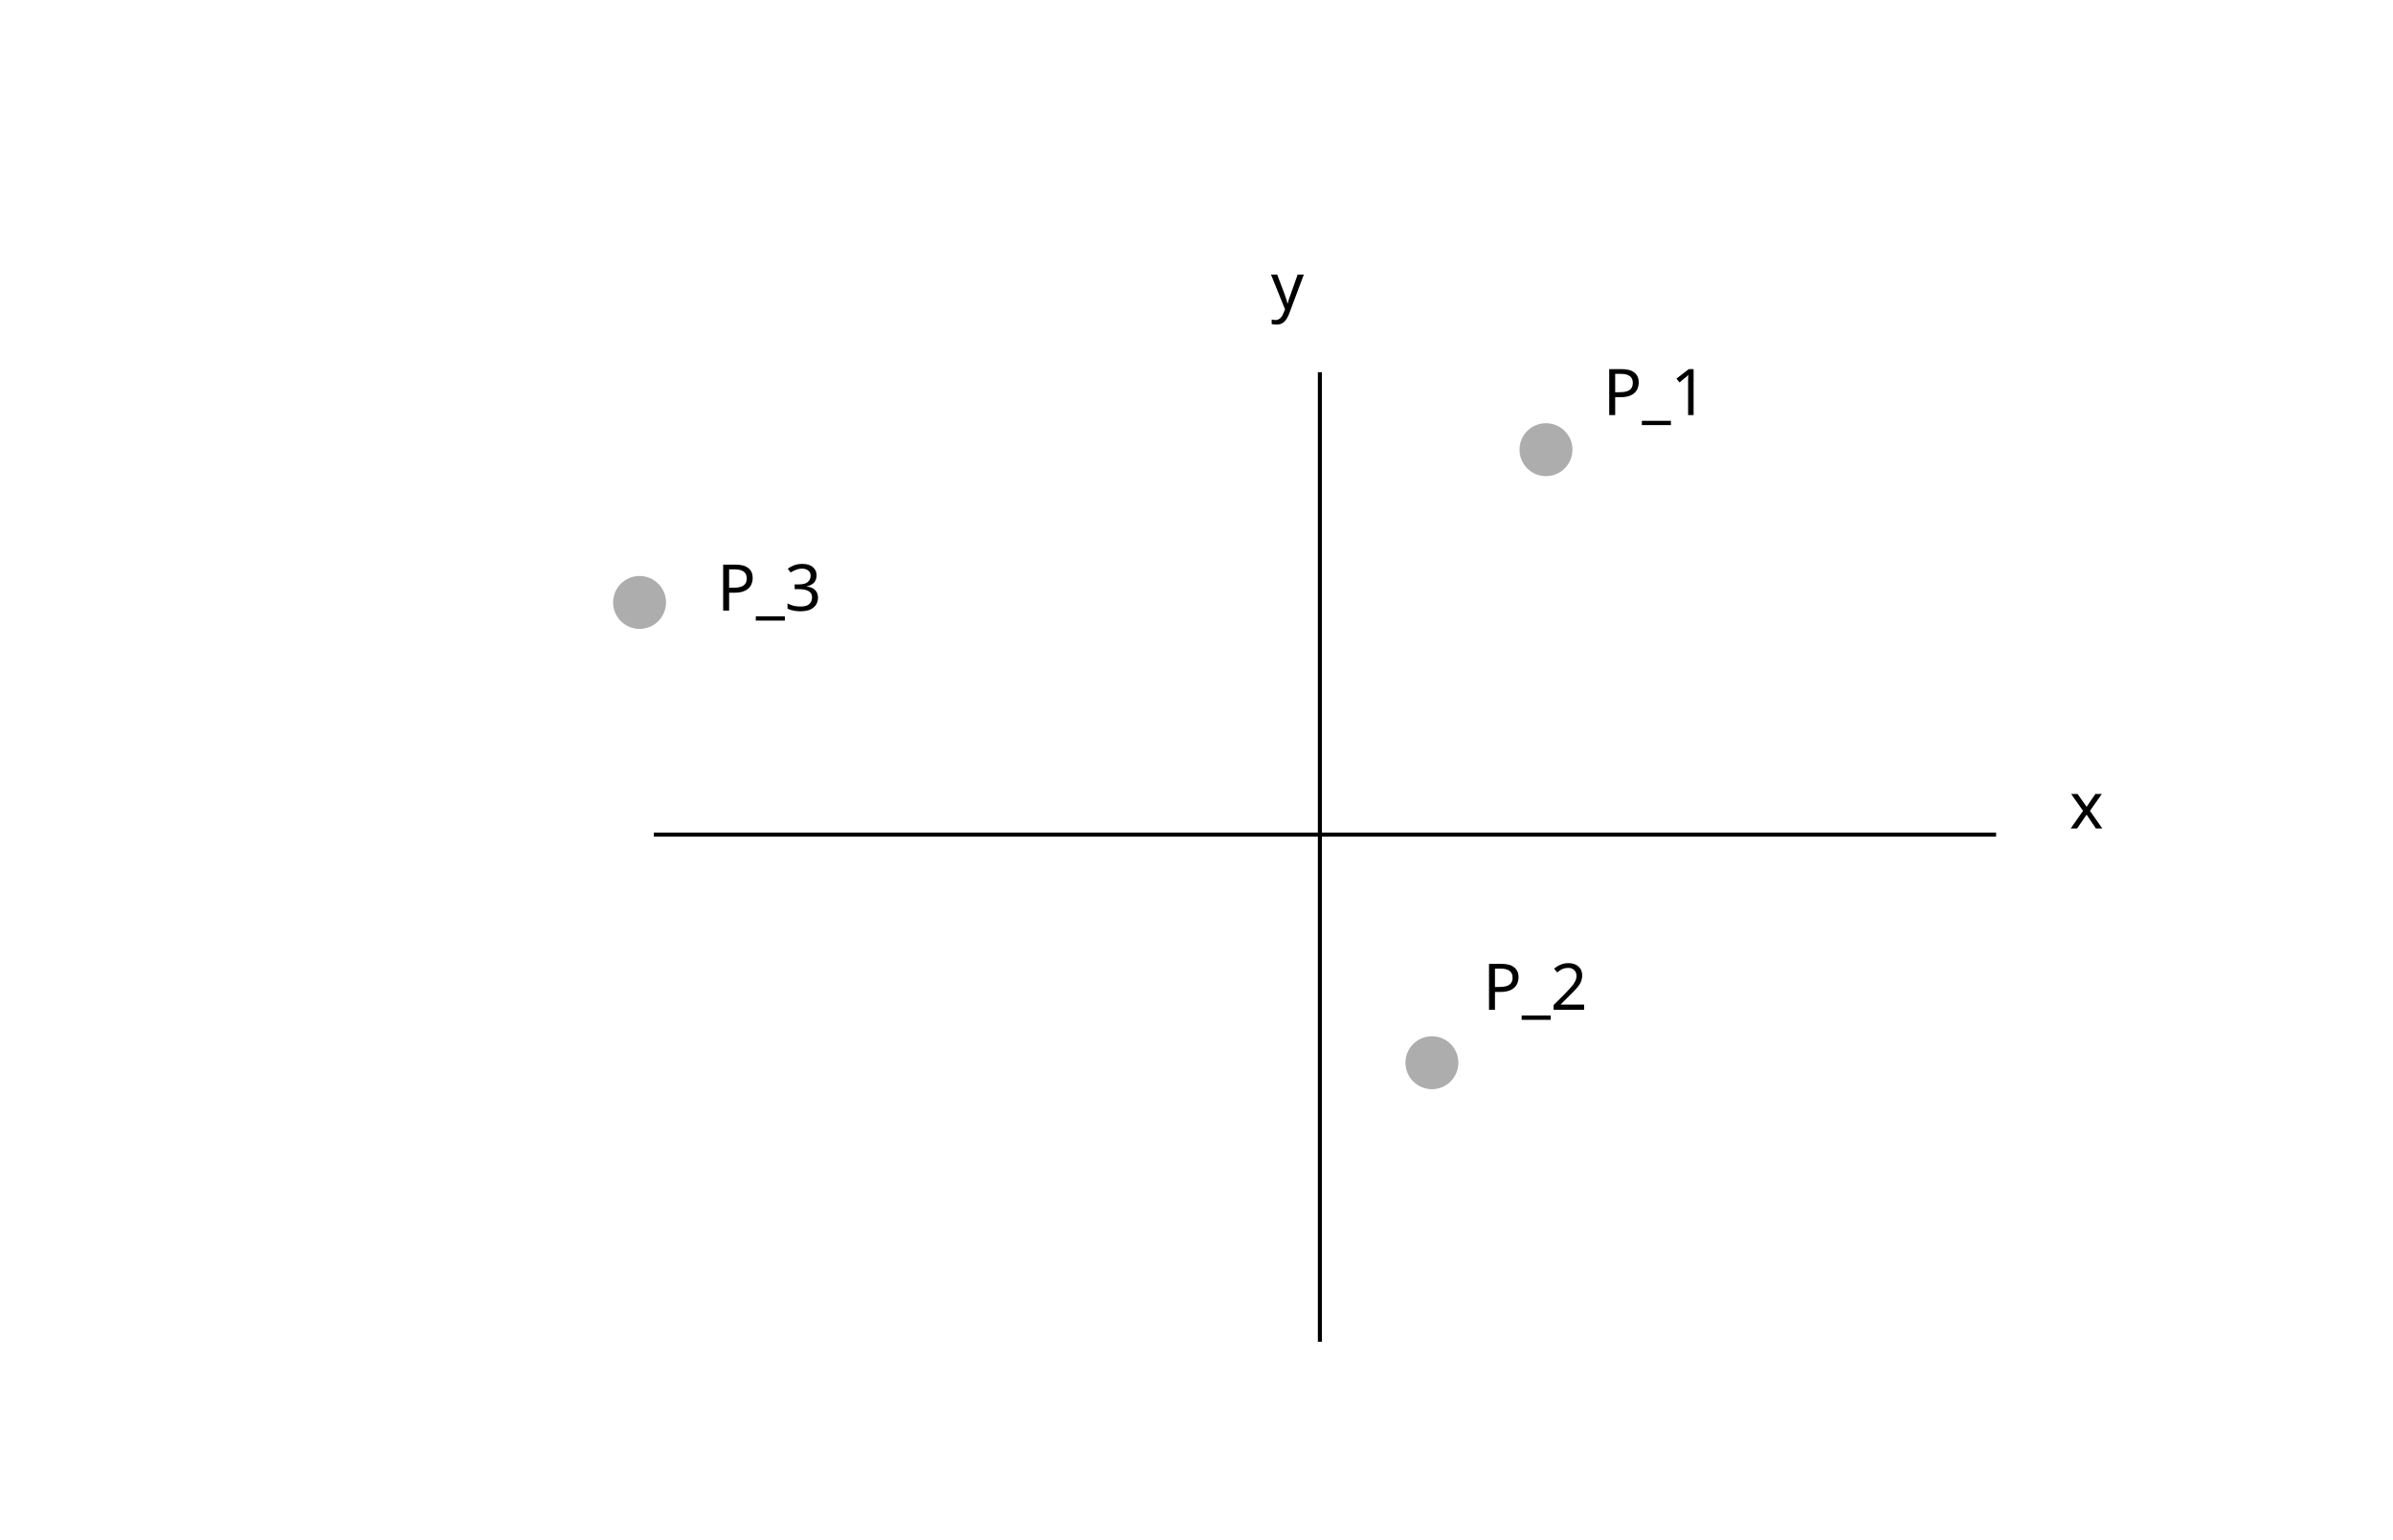
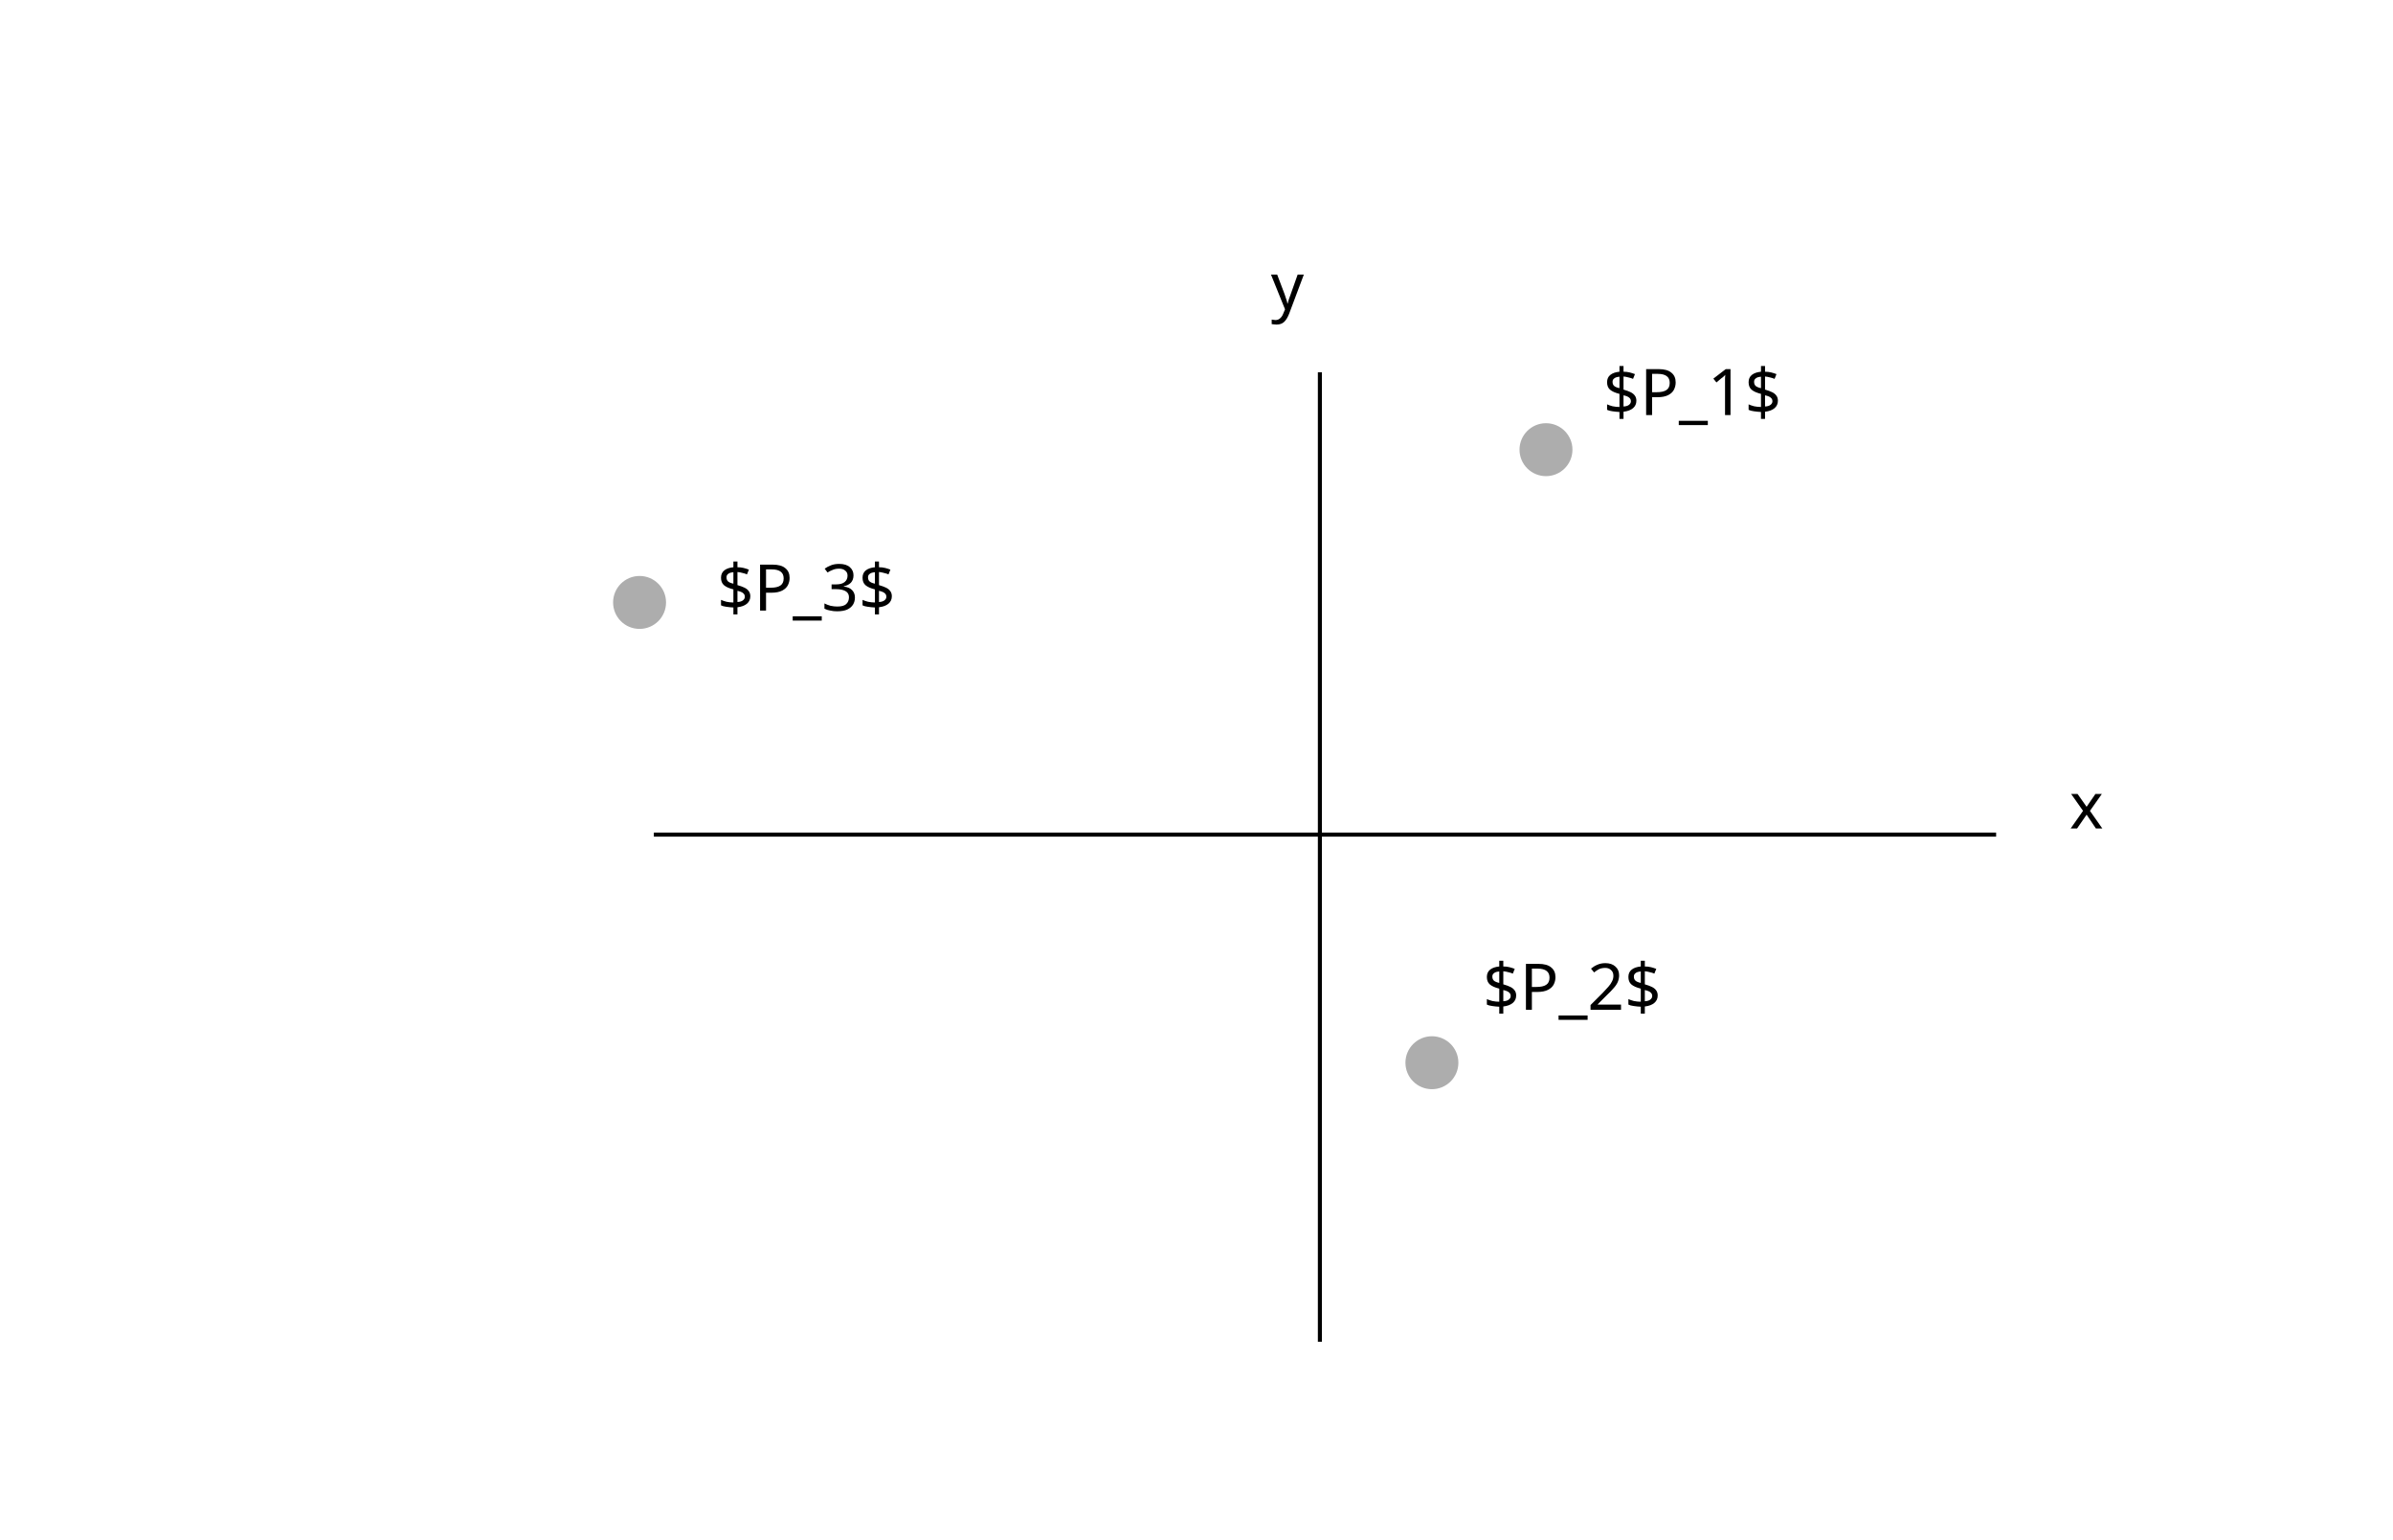
<svg xmlns="http://www.w3.org/2000/svg" width="157mm" height="101mm" viewBox="0 0 157 101" version="1.1" id="svg8">
  <defs id="defs2">
    <marker orient="auto" refY="0" refX="0" id="Arrow1Lend" style="overflow:visible">
      <path id="path4527" d="M 0,0 5,-5 -12.5,0 5,5 Z" style="fill:#000000;fill-opacity:1;fill-rule:evenodd;stroke:#000000;stroke-width:1pt;stroke-opacity:1" transform="matrix(-0.8,0,0,-0.8,-10,0)" />
    </marker>
  </defs>
  <g id="layer1" transform="translate(0,-196)">
    <path style="fill:none;stroke:#000000;stroke-width:0.265px;stroke-linecap:butt;stroke-linejoin:miter;stroke-opacity:1" d="m 86.595,220.427 c 0,63.477 0,63.61 0,63.61" id="path831" />
    <path style="fill:none;stroke:#000000;stroke-width:0.265px;stroke-linecap:butt;stroke-linejoin:miter;stroke-opacity:1" d="m 42.897,250.762 c 87.531,0 88.065,0 88.065,0" id="path833" />
    <circle style="fill:#000000;fill-opacity:0.324;stroke:none;stroke-width:0.265;stroke-miterlimit:4;stroke-dasharray:0.265, 2.12;stroke-dashoffset:0;stroke-opacity:1" id="path837" cx="101.429" cy="225.505" r="1.737" />
    <text xml:space="preserve" style="font-style:normal;font-variant:normal;font-weight:normal;font-stretch:normal;font-size:4.233px;line-height:1.25;font-family:sans-serif;-inkscape-font-specification:'sans-serif, Normal';font-variant-ligatures:normal;font-variant-caps:normal;font-variant-numeric:normal;text-align:start;letter-spacing:0px;word-spacing:0px;writing-mode:lr-tb;text-anchor:start;fill:#000000;fill-opacity:1;stroke:none;stroke-width:0.265" x="105.171" y="223.234" id="text841">
-       <tspan id="tspan839" x="105.171" y="223.234" style="stroke-width:0.265">P_1</tspan>
+       <tspan id="tspan839" x="105.171" y="223.234" style="stroke-width:0.265">$P_1$</tspan>
    </text>
    <circle style="fill:#000000;fill-opacity:0.324;stroke:none;stroke-width:0.265;stroke-miterlimit:4;stroke-dasharray:0.265, 2.12;stroke-dashoffset:0;stroke-opacity:1" id="path837-9" cx="93.945" cy="265.729" r="1.737" />
    <text xml:space="preserve" style="font-style:normal;font-variant:normal;font-weight:normal;font-stretch:normal;font-size:4.233px;line-height:1.25;font-family:sans-serif;-inkscape-font-specification:'sans-serif, Normal';font-variant-ligatures:normal;font-variant-caps:normal;font-variant-numeric:normal;text-align:start;letter-spacing:0px;word-spacing:0px;writing-mode:lr-tb;text-anchor:start;fill:#000000;fill-opacity:1;stroke:none;stroke-width:0.265" x="97.286" y="262.255" id="text860">
-       <tspan id="tspan858" x="97.286" y="262.255" style="stroke-width:0.265">P_2</tspan>
+       <tspan id="tspan858" x="97.286" y="262.255" style="stroke-width:0.265">$P_2$</tspan>
    </text>
    <circle style="fill:#000000;fill-opacity:0.324;stroke:none;stroke-width:0.265;stroke-miterlimit:4;stroke-dasharray:0.265, 2.12;stroke-dashoffset:0;stroke-opacity:1" id="path837-4" cx="41.961" cy="235.528" r="1.737" />
    <text xml:space="preserve" style="font-style:normal;font-variant:normal;font-weight:normal;font-stretch:normal;font-size:4.233px;line-height:1.25;font-family:sans-serif;-inkscape-font-specification:'sans-serif, Normal';font-variant-ligatures:normal;font-variant-caps:normal;font-variant-numeric:normal;text-align:start;letter-spacing:0px;word-spacing:0px;writing-mode:lr-tb;text-anchor:start;fill:#000000;fill-opacity:1;stroke:none;stroke-width:0.265" x="47.039" y="236.063" id="text870">
-       <tspan id="tspan868" x="47.039" y="236.063" style="stroke-width:0.265">P_3</tspan>
+       <tspan id="tspan868" x="47.039" y="236.063" style="stroke-width:0.265">$P_3$</tspan>
    </text>
    <text xml:space="preserve" style="font-style:normal;font-variant:normal;font-weight:normal;font-stretch:normal;font-size:4.233px;line-height:1.25;font-family:sans-serif;-inkscape-font-specification:'sans-serif, Normal';font-variant-ligatures:normal;font-variant-caps:normal;font-variant-numeric:normal;text-align:start;letter-spacing:0px;word-spacing:0px;writing-mode:lr-tb;text-anchor:start;fill:#000000;fill-opacity:1;stroke:none;stroke-width:0.265" x="83.388" y="216.285" id="text874">
      <tspan id="tspan872" x="83.388" y="216.285" style="stroke-width:0.265">y</tspan>
    </text>
    <text xml:space="preserve" style="font-style:normal;font-variant:normal;font-weight:normal;font-stretch:normal;font-size:4.233px;line-height:1.25;font-family:sans-serif;-inkscape-font-specification:'sans-serif, Normal';font-variant-ligatures:normal;font-variant-caps:normal;font-variant-numeric:normal;text-align:start;letter-spacing:0px;word-spacing:0px;writing-mode:lr-tb;text-anchor:start;fill:#000000;fill-opacity:1;stroke:none;stroke-width:0.265" x="135.773" y="250.361" id="text878">
      <tspan id="tspan876" x="135.773" y="250.361" style="stroke-width:0.265">x</tspan>
    </text>
  </g>
</svg>
